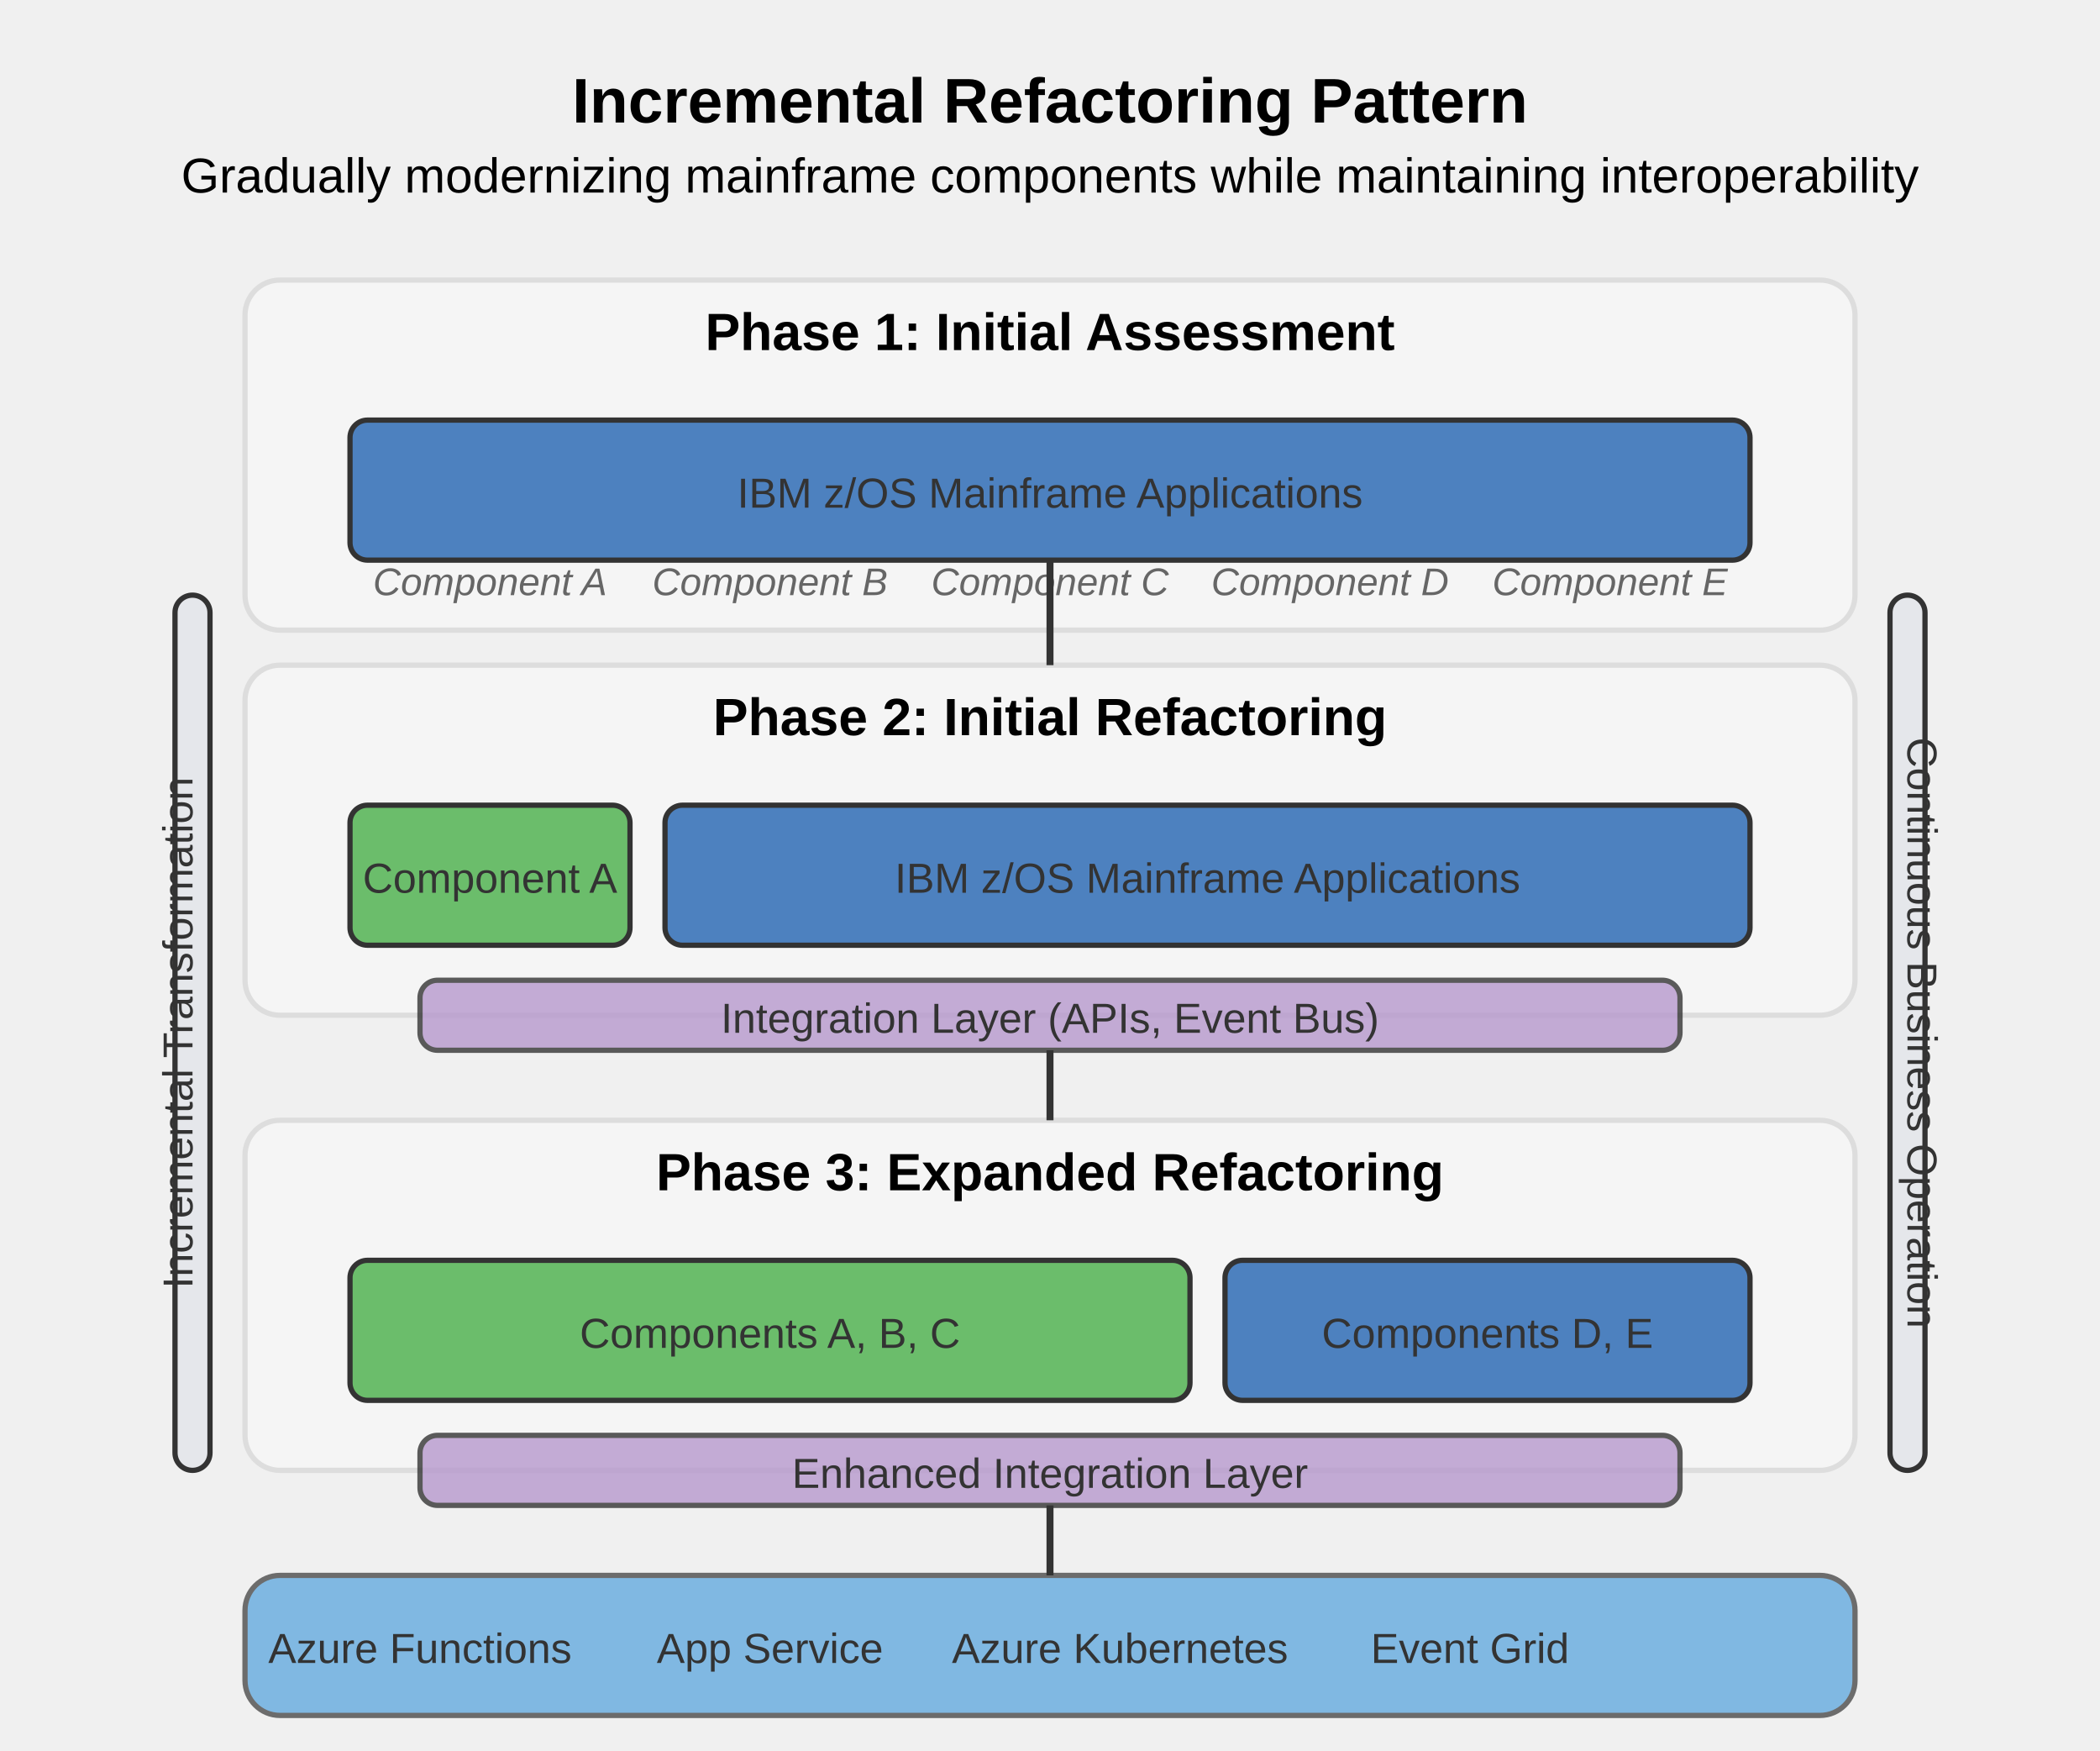
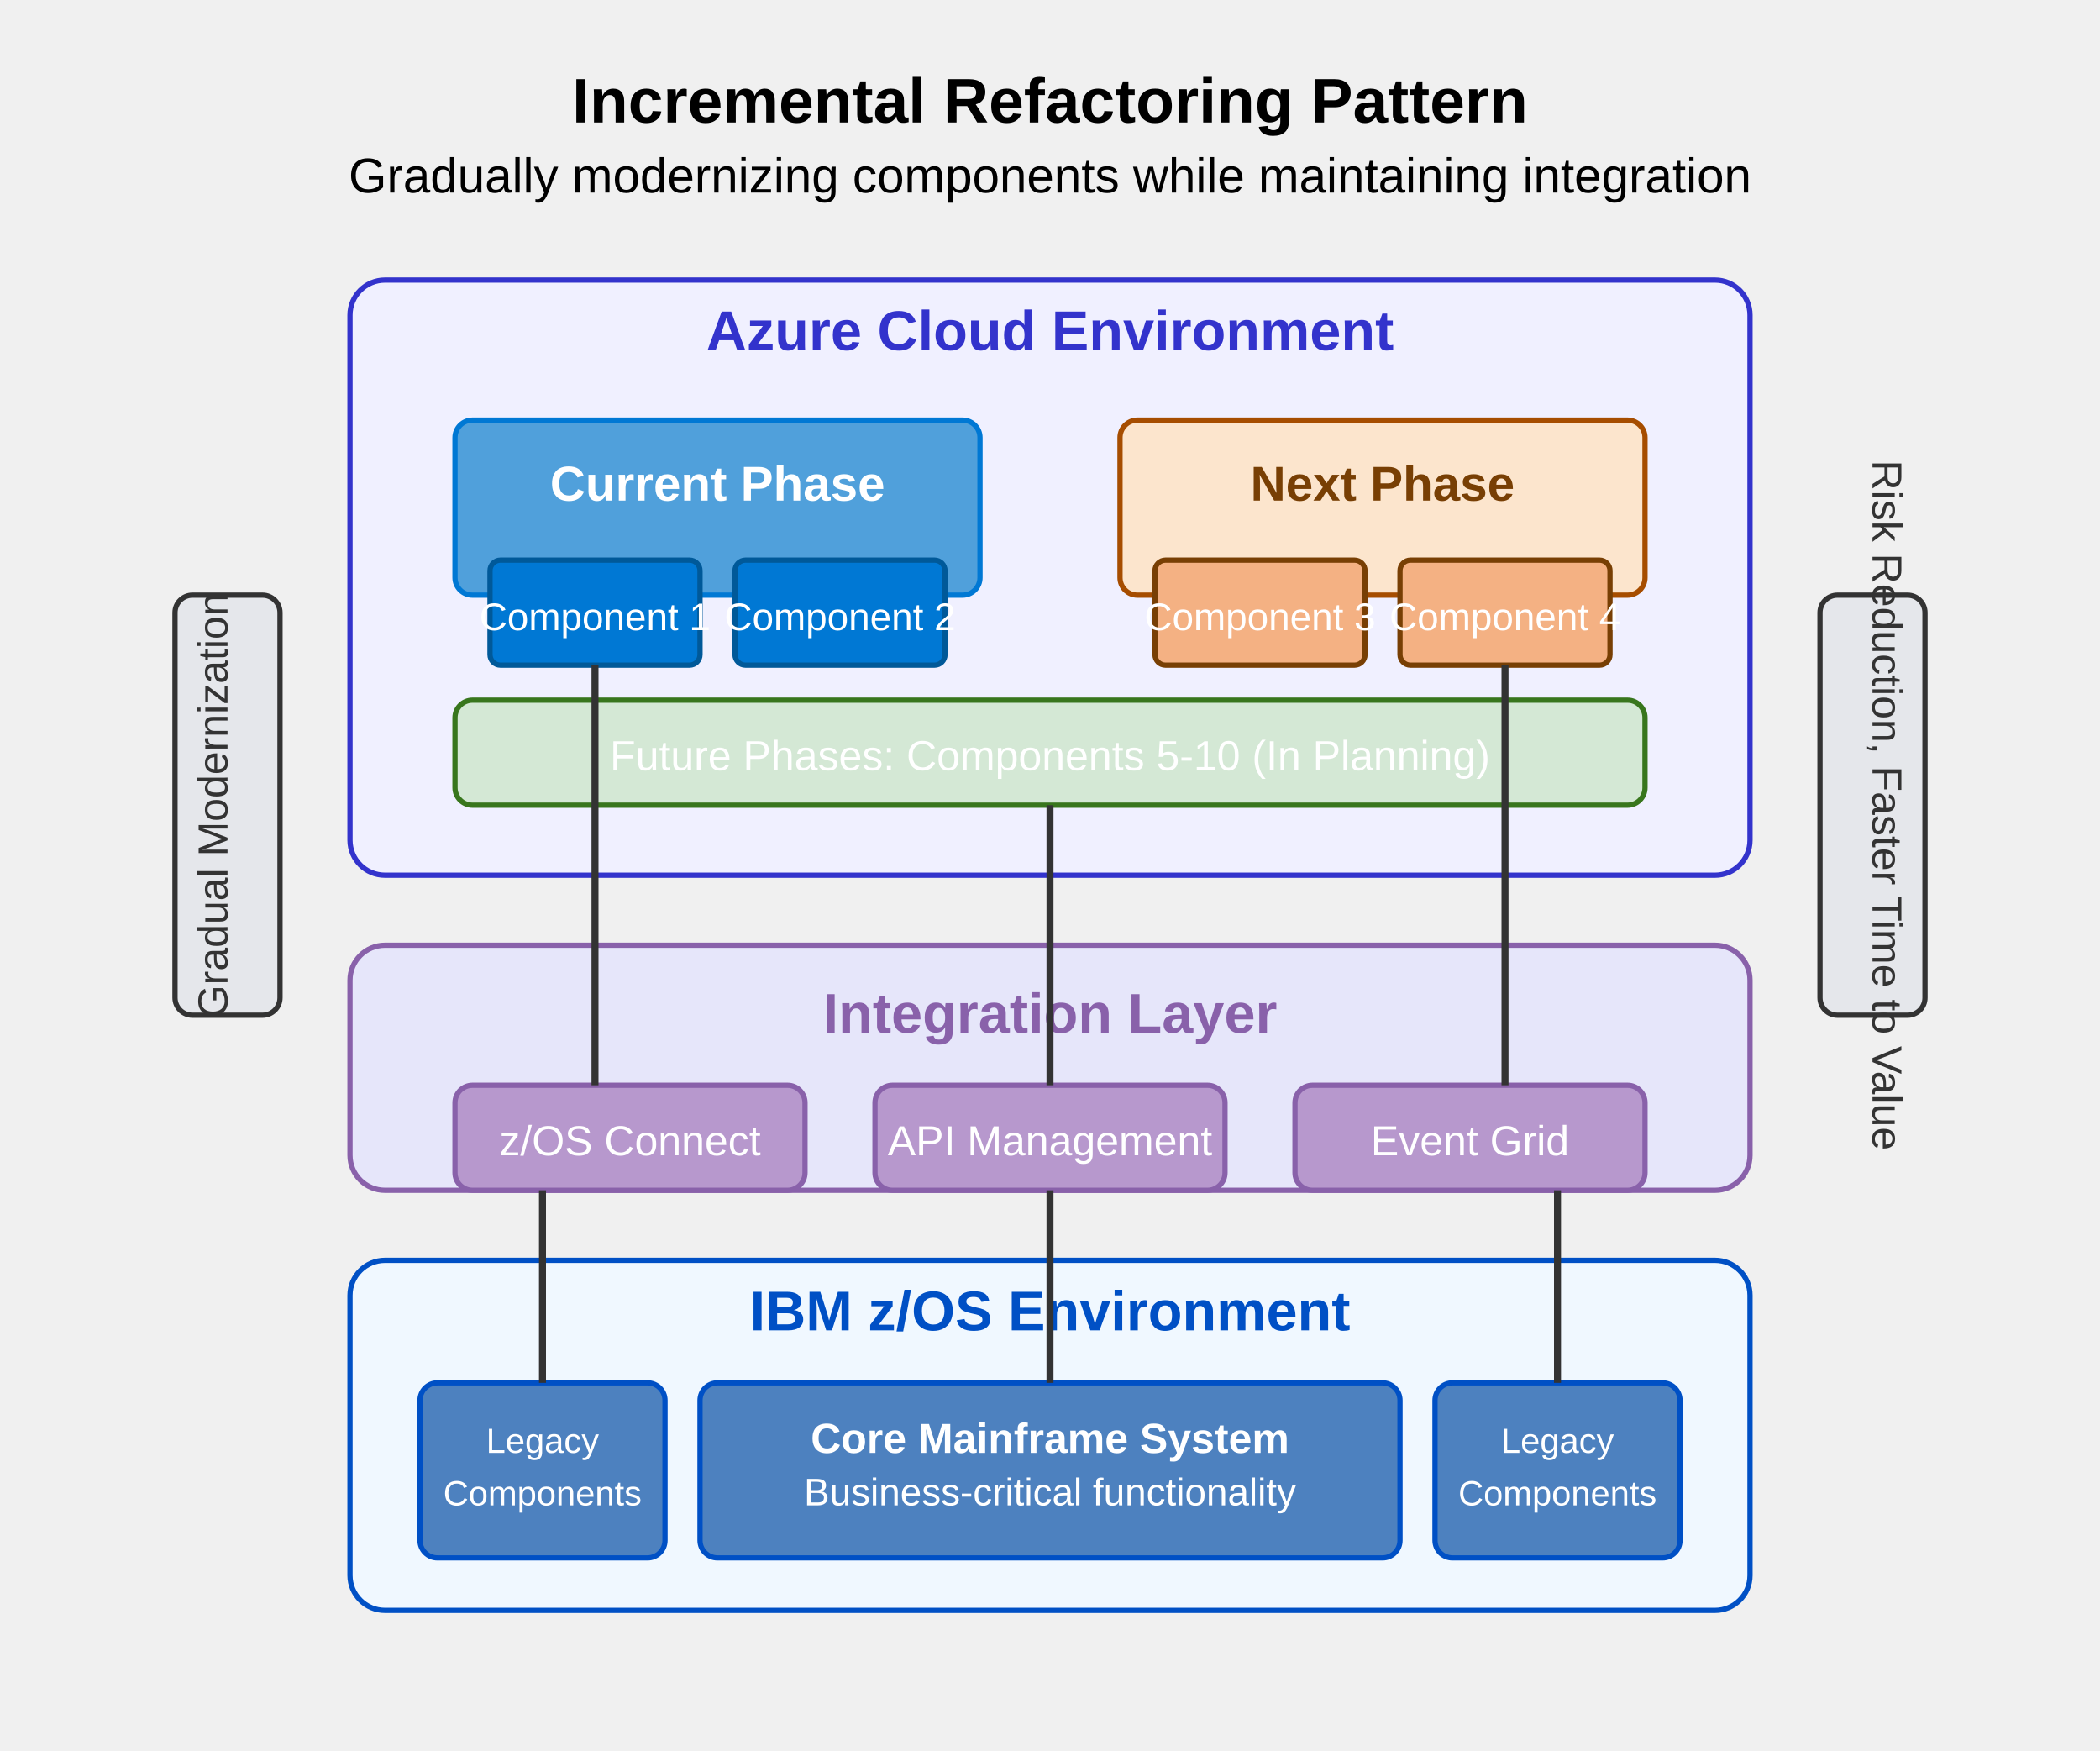
<svg xmlns="http://www.w3.org/2000/svg" width="600" height="500" viewBox="0 0 600 500">
-   <style>
-     .title { font-size: 18px; font-weight: bold; font-family: Arial, sans-serif; }
-     .subtitle { font-size: 14px; font-family: Arial, sans-serif; }
-     .header { font-size: 15px; font-weight: bold; font-family: Arial, sans-serif; }
-     .label { font-size: 13px; font-family: Arial, sans-serif; fill: #333; }
-     .small-label { font-size: 12px; font-family: Arial, sans-serif; fill: #333; }
-     .phase { font-size: 11px; font-style: italic; font-family: Arial, sans-serif; fill: #666; }
-     .azure { fill: #0078D4; }
-     .azure-light { fill: #50A0DB; }
-     .mainframe { fill: #0050C5; }
-     .mainframe-light { fill: #4D81BF; }
-     .refactored { fill: #107C10; }
-     .refactored-light { fill: #6BBD6B; }
-     .integration { fill: #8961AA; }
-     .integration-light { fill: #B798CD; }
-     .flow { fill: none; stroke: #666; stroke-width: 2; stroke-dasharray: 5,3; }
-     .solid-flow { fill: none; stroke: #333; stroke-width: 2; }
-     rect { stroke: #333; stroke-width: 1.5; }
-     .arrow { fill: #666; }
-     .container { fill: #f5f5f5; stroke: #ddd; }
-   </style>
-   <text x="300" y="35" text-anchor="middle" class="title">Incremental Refactoring Pattern</text>
-   <text x="300" y="55" text-anchor="middle" class="subtitle">Gradually modernizing mainframe components while maintaining interoperability</text>
-   <rect x="70" y="80" width="460" height="100" rx="10" ry="10" class="container" />
-   <text x="300" y="100" text-anchor="middle" class="header">Phase 1: Initial Assessment</text>
-   <rect x="100" y="120" width="400" height="40" rx="5" ry="5" class="mainframe-light" />
-   <text x="300" y="145" text-anchor="middle" class="small-label">IBM z/OS Mainframe Applications</text>
-   <text x="140" y="170" text-anchor="middle" class="phase">Component A</text>
-   <text x="220" y="170" text-anchor="middle" class="phase">Component B</text>
-   <text x="300" y="170" text-anchor="middle" class="phase">Component C</text>
-   <text x="380" y="170" text-anchor="middle" class="phase">Component D</text>
-   <text x="460" y="170" text-anchor="middle" class="phase">Component E</text>
-   <rect x="70" y="190" width="460" height="100" rx="10" ry="10" class="container" />
-   <text x="300" y="210" text-anchor="middle" class="header">Phase 2: Initial Refactoring</text>
-   <rect x="100" y="230" width="80" height="40" rx="5" ry="5" class="refactored-light" />
-   <text x="140" y="255" text-anchor="middle" class="small-label">Component A</text>
-   <rect x="190" y="230" width="310" height="40" rx="5" ry="5" class="mainframe-light" />
-   <text x="345" y="255" text-anchor="middle" class="small-label">IBM z/OS Mainframe Applications</text>
-   <rect x="120" y="280" width="360" height="20" rx="5" ry="5" class="integration-light" opacity="0.8" />
-   <text x="300" y="295" text-anchor="middle" class="small-label">Integration Layer (APIs, Event Bus)</text>
-   <rect x="70" y="320" width="460" height="100" rx="10" ry="10" class="container" />
-   <text x="300" y="340" text-anchor="middle" class="header">Phase 3: Expanded Refactoring</text>
-   <rect x="100" y="360" width="240" height="40" rx="5" ry="5" class="refactored-light" />
-   <text x="220" y="385" text-anchor="middle" class="small-label">Components A, B, C</text>
-   <rect x="350" y="360" width="150" height="40" rx="5" ry="5" class="mainframe-light" />
-   <text x="425" y="385" text-anchor="middle" class="small-label">Components D, E</text>
-   <rect x="120" y="410" width="360" height="20" rx="5" ry="5" class="integration-light" opacity="0.8" />
-   <text x="300" y="425" text-anchor="middle" class="small-label">Enhanced Integration Layer</text>
-   <rect x="70" y="450" width="460" height="40" rx="10" ry="10" class="azure-light" opacity="0.7" />
-   <text x="120" y="475" text-anchor="middle" class="small-label">Azure Functions</text>
-   <text x="220" y="475" text-anchor="middle" class="small-label">App Service</text>
-   <text x="320" y="475" text-anchor="middle" class="small-label">Azure Kubernetes</text>
-   <text x="420" y="475" text-anchor="middle" class="small-label">Event Grid</text>
-   <path d="M300,160 L300,190" class="solid-flow" />
-   <path d="M300,300 L300,320" class="solid-flow" />
-   <path d="M300,430 L300,450" class="solid-flow" />
-   <rect x="50" y="170" width="10" height="250" rx="5" ry="5" fill="#E5E7EB" />
-   <text x="55" y="295" text-anchor="middle" class="small-label" transform="rotate(-90 55,295)">Incremental Transformation</text>
-   <rect x="540" y="170" width="10" height="250" rx="5" ry="5" fill="#E5E7EB" />
-   <text x="545" y="295" text-anchor="middle" class="small-label" transform="rotate(90 545,295)">Continuous Business Operation</text>
+   <text x="300" y="35" text-anchor="middle" font-size="18" font-weight="bold" font-family="Arial, sans-serif">Incremental Refactoring Pattern</text>
+   <text x="300" y="55" text-anchor="middle" font-size="14" font-family="Arial, sans-serif">Gradually modernizing components while maintaining integration</text>
+   <rect x="100" y="360" width="400" height="100" rx="10" ry="10" fill="#f0f8ff" stroke="#0050C5" stroke-width="1.5" />
+   <text x="300" y="380" text-anchor="middle" font-size="16" font-weight="bold" font-family="Arial, sans-serif" fill="#0050C5">IBM z/OS Environment</text>
+   <rect x="200" y="395" width="200" height="50" rx="5" ry="5" fill="#4D81BF" stroke="#0050C5" stroke-width="1.5" />
+   <text x="300" y="415" text-anchor="middle" font-size="12" font-weight="bold" font-family="Arial, sans-serif" fill="white">Core Mainframe System</text>
+   <text x="300" y="430" text-anchor="middle" font-size="11" font-family="Arial, sans-serif" fill="white">Business-critical functionality</text>
+   <rect x="120" y="395" width="70" height="50" rx="5" ry="5" fill="#4D81BF" stroke="#0050C5" stroke-width="1.5" />
+   <text x="155" y="415" text-anchor="middle" font-size="10" font-family="Arial, sans-serif" fill="white">Legacy</text>
+   <text x="155" y="430" text-anchor="middle" font-size="10" font-family="Arial, sans-serif" fill="white">Components</text>
+   <rect x="410" y="395" width="70" height="50" rx="5" ry="5" fill="#4D81BF" stroke="#0050C5" stroke-width="1.5" />
+   <text x="445" y="415" text-anchor="middle" font-size="10" font-family="Arial, sans-serif" fill="white">Legacy</text>
+   <text x="445" y="430" text-anchor="middle" font-size="10" font-family="Arial, sans-serif" fill="white">Components</text>
+   <rect x="100" y="270" width="400" height="70" rx="10" ry="10" fill="#e6e6fa" stroke="#8961AA" stroke-width="1.5" />
+   <text x="300" y="295" text-anchor="middle" font-size="16" font-weight="bold" font-family="Arial, sans-serif" fill="#8961AA">Integration Layer</text>
+   <rect x="130" y="310" width="100" height="30" rx="5" ry="5" fill="#B798CD" stroke="#8961AA" stroke-width="1.5" />
+   <text x="180" y="330" text-anchor="middle" font-size="12" font-family="Arial, sans-serif" fill="white">z/OS Connect</text>
+   <rect x="250" y="310" width="100" height="30" rx="5" ry="5" fill="#B798CD" stroke="#8961AA" stroke-width="1.5" />
+   <text x="300" y="330" text-anchor="middle" font-size="12" font-family="Arial, sans-serif" fill="white">API Management</text>
+   <rect x="370" y="310" width="100" height="30" rx="5" ry="5" fill="#B798CD" stroke="#8961AA" stroke-width="1.5" />
+   <text x="420" y="330" text-anchor="middle" font-size="12" font-family="Arial, sans-serif" fill="white">Event Grid</text>
+   <rect x="100" y="80" width="400" height="170" rx="10" ry="10" fill="#f0f0ff" stroke="#3333cc" stroke-width="1.5" />
+   <text x="300" y="100" text-anchor="middle" font-size="16" font-weight="bold" font-family="Arial, sans-serif" fill="#3333cc">Azure Cloud Environment</text>
+   <rect x="130" y="120" width="150" height="50" rx="5" ry="5" fill="#50A0DB" stroke="#0078D4" stroke-width="1.5" />
+   <text x="205" y="143" text-anchor="middle" font-size="14" font-weight="bold" font-family="Arial, sans-serif" fill="white">Current Phase</text>
+   <rect x="140" y="160" width="60" height="30" rx="3" ry="3" fill="#0078D4" stroke="#005999" stroke-width="1.5" />
+   <text x="170" y="180" text-anchor="middle" font-size="11" font-family="Arial, sans-serif" fill="white">Component 1</text>
+   <rect x="210" y="160" width="60" height="30" rx="3" ry="3" fill="#0078D4" stroke="#005999" stroke-width="1.5" />
+   <text x="240" y="180" text-anchor="middle" font-size="11" font-family="Arial, sans-serif" fill="white">Component 2</text>
+   <rect x="320" y="120" width="150" height="50" rx="5" ry="5" fill="#fce5cd" stroke="#a64d00" stroke-width="1.5" />
+   <text x="395" y="143" text-anchor="middle" font-size="14" font-weight="bold" font-family="Arial, sans-serif" fill="#783f04">Next Phase</text>
+   <rect x="330" y="160" width="60" height="30" rx="3" ry="3" fill="#f4b183" stroke="#783f04" stroke-width="1.5" />
+   <text x="360" y="180" text-anchor="middle" font-size="11" font-family="Arial, sans-serif" fill="white">Component 3</text>
+   <rect x="400" y="160" width="60" height="30" rx="3" ry="3" fill="#f4b183" stroke="#783f04" stroke-width="1.5" />
+   <text x="430" y="180" text-anchor="middle" font-size="11" font-family="Arial, sans-serif" fill="white">Component 4</text>
+   <rect x="130" y="200" width="340" height="30" rx="5" ry="5" fill="#d4e8d5" stroke="#38761d" stroke-width="1.5" />
+   <text x="300" y="220" text-anchor="middle" font-size="12" font-family="Arial, sans-serif" fill="#fff">Future Phases: Components 5-10 (In Planning)</text>
+   <path d="M155,395 L155,340" stroke="#333" stroke-width="2" fill="none" />
+   <path d="M300,395 L300,340" stroke="#333" stroke-width="2" fill="none" />
+   <path d="M445,395 L445,340" stroke="#333" stroke-width="2" fill="none" />
+   <path d="M170,310 L170,190" stroke="#333" stroke-width="2" fill="none" />
+   <path d="M300,310 L300,230" stroke="#333" stroke-width="2" fill="none" />
+   <path d="M430,310 L430,190" stroke="#333" stroke-width="2" fill="none" />
+   <rect x="50" y="170" width="30" height="120" rx="5" ry="5" fill="#E5E7EB" stroke="#333" stroke-width="1.5" />
+   <text x="65" y="230" text-anchor="middle" font-size="12" font-family="Arial, sans-serif" fill="#333" transform="rotate(-90 65,230)">Gradual Modernization</text>
+   <rect x="520" y="170" width="30" height="120" rx="5" ry="5" fill="#E5E7EB" stroke="#333" stroke-width="1.5" />
+   <text x="535" y="230" text-anchor="middle" font-size="12" font-family="Arial, sans-serif" fill="#333" transform="rotate(90 535,230)">Risk Reduction, Faster Time to Value</text>
</svg>
